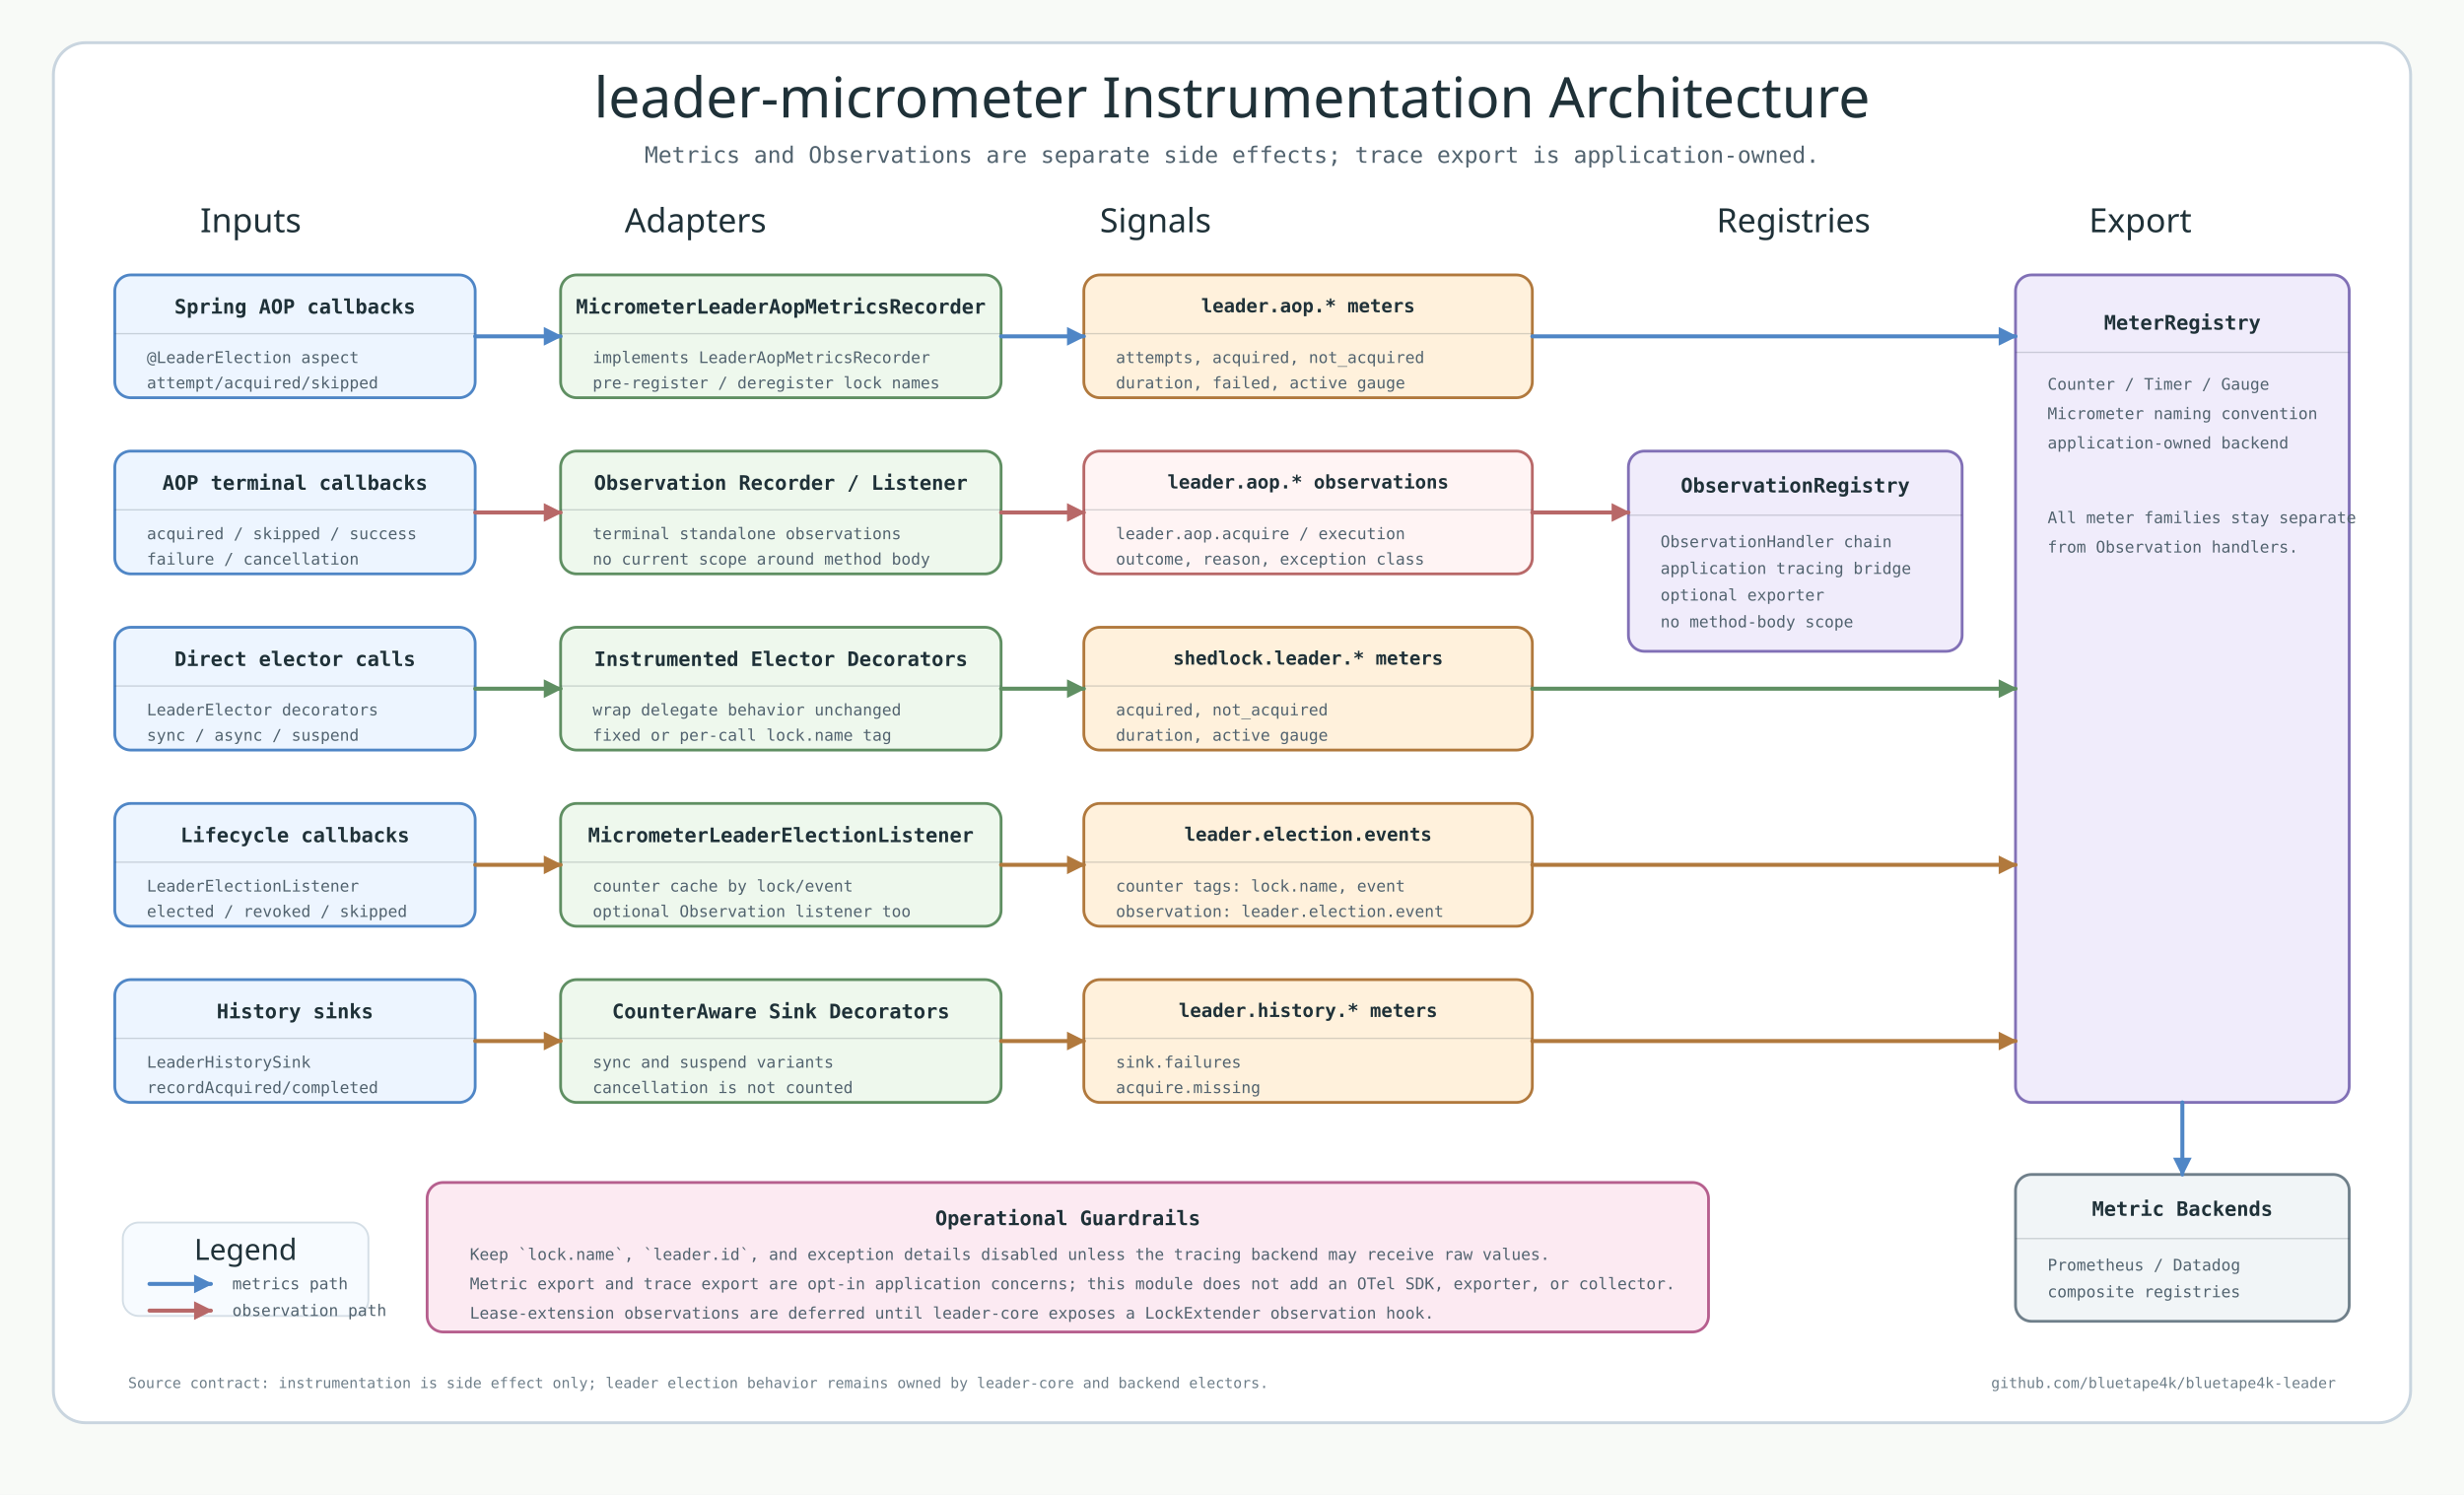
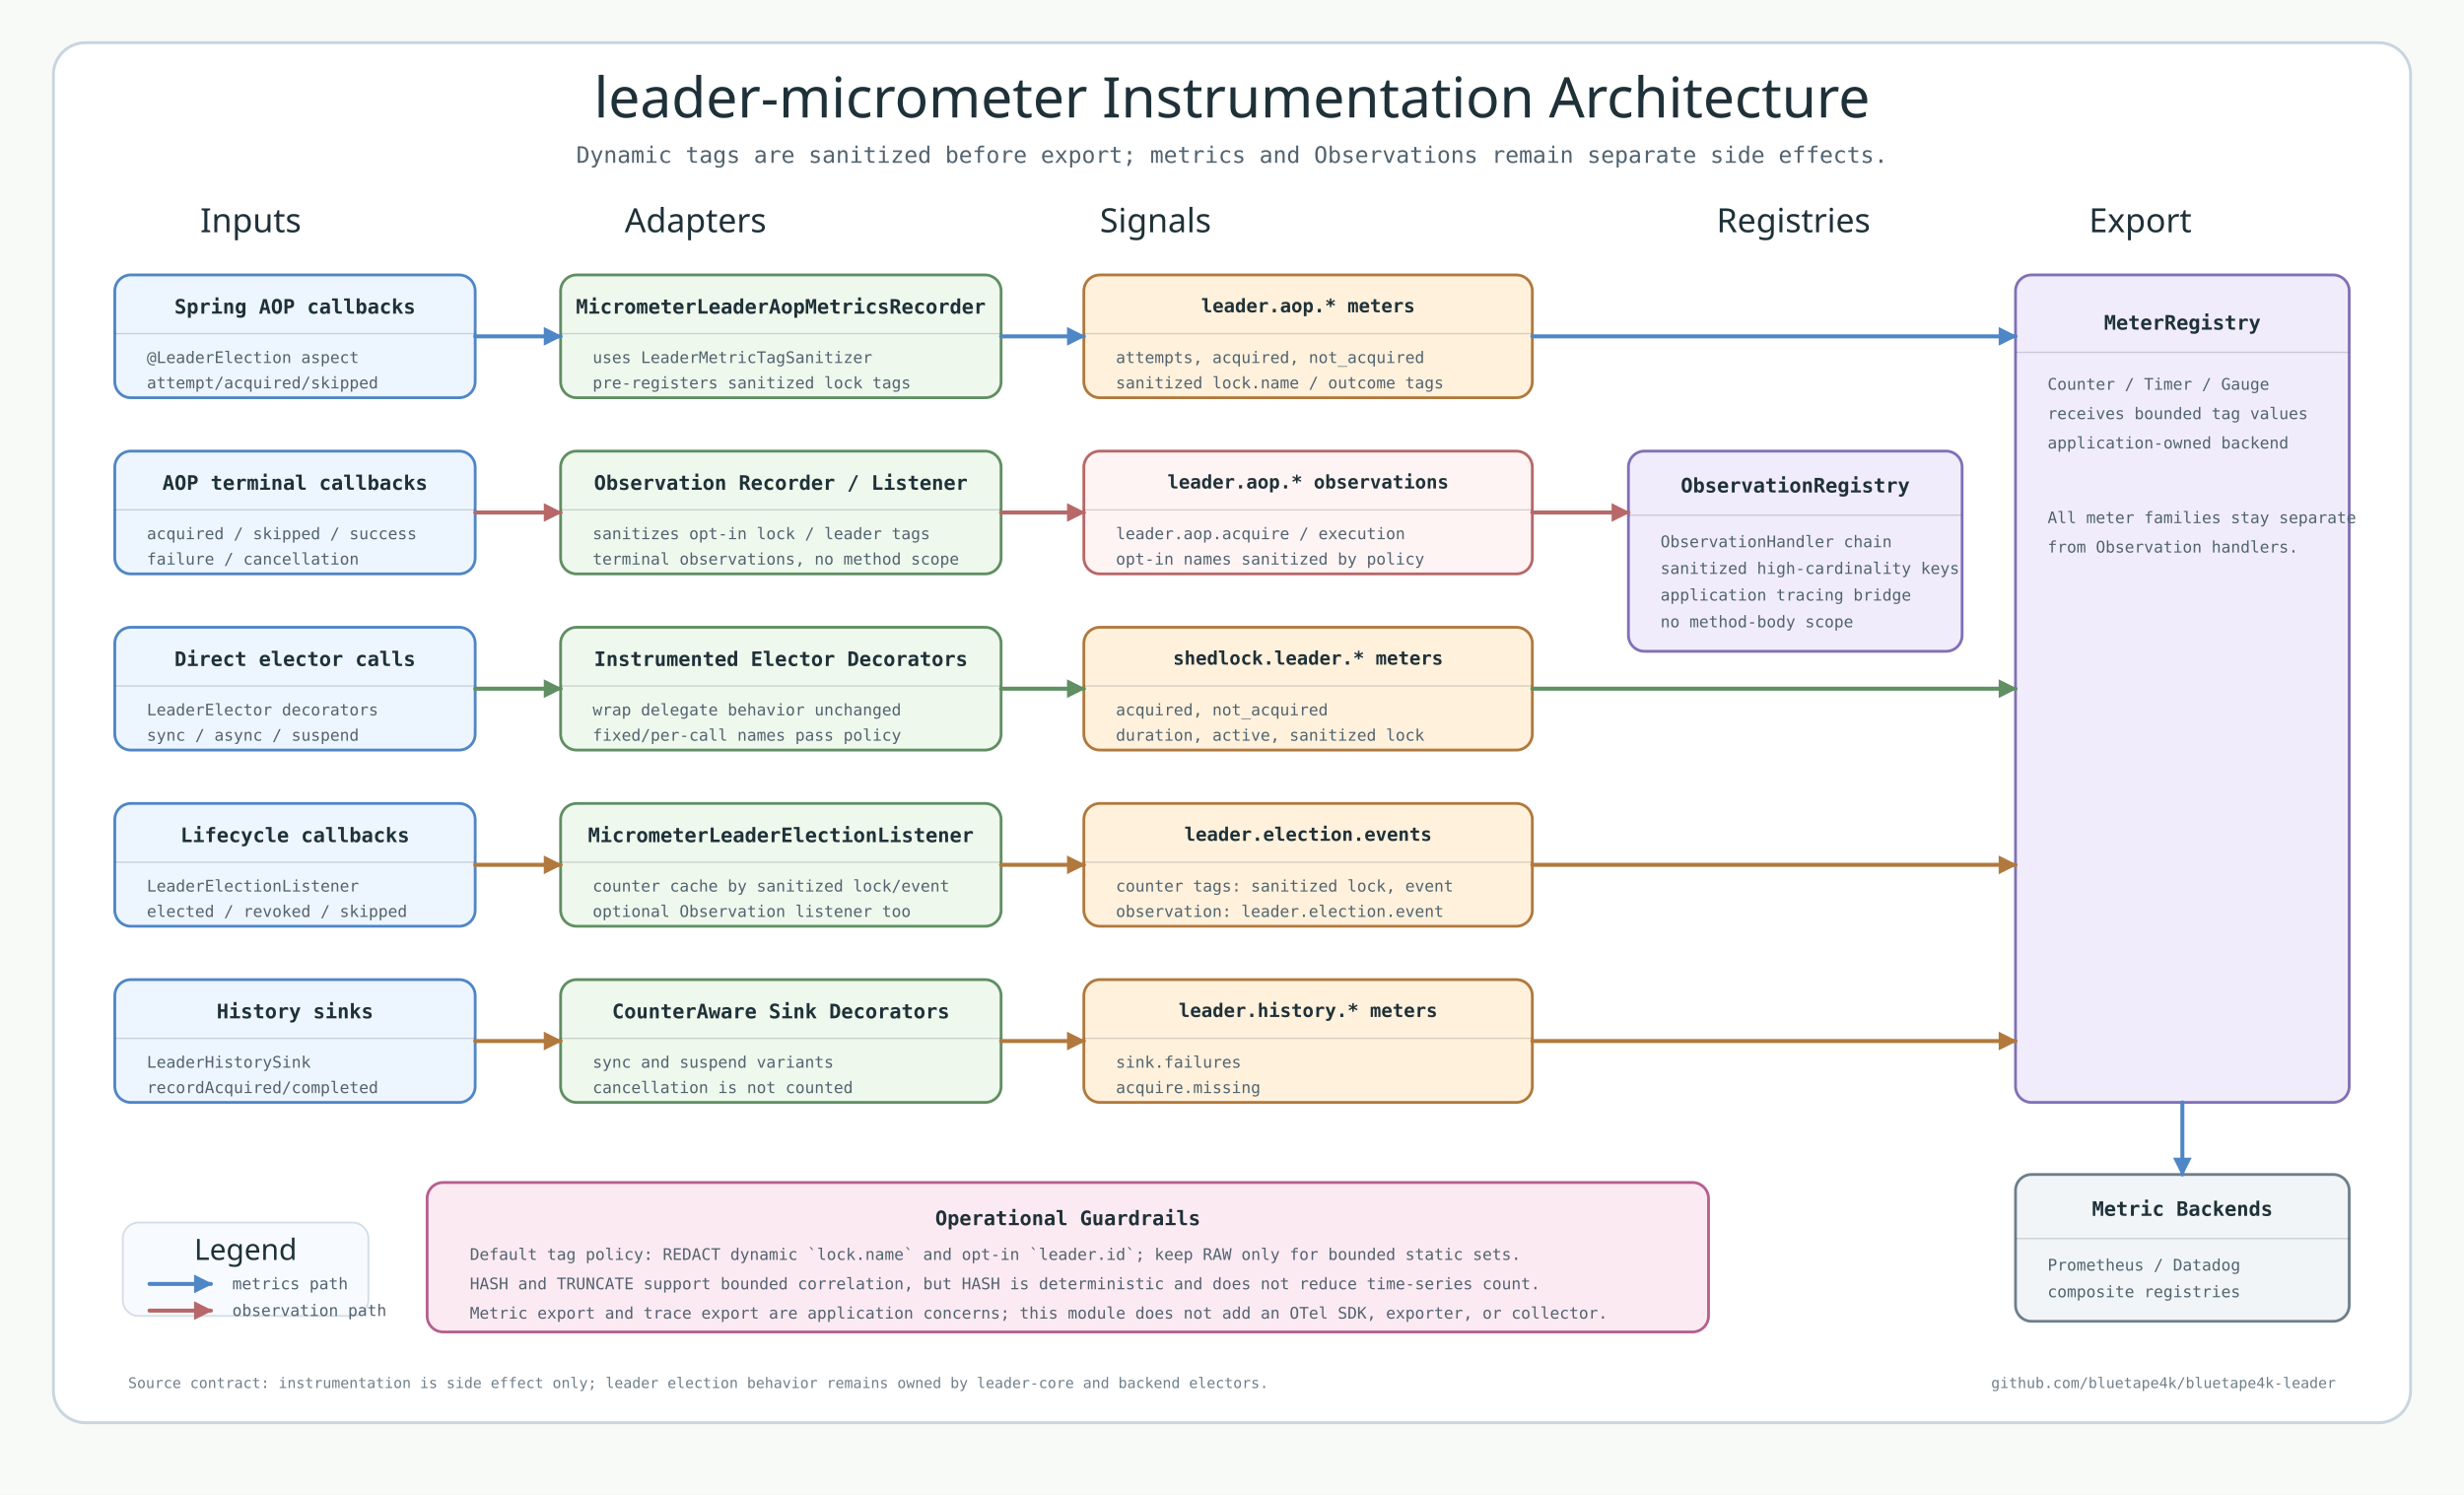
<svg xmlns="http://www.w3.org/2000/svg" width="1846" height="1120" viewBox="0 0 1846 1120" role="img" aria-labelledby="title desc">
  <defs>
    <marker markerUnits="userSpaceOnUse" id="arrow-blue" viewBox="0 0 10 10" markerWidth="14" markerHeight="14" refX="9" refY="5" orient="auto">
      <path d="M 0 0 L 10 5 L 0 10 Z" fill="#4f86c6" stroke="#4f86c6" stroke-width="0" stroke-dasharray="none" style="stroke-dasharray:none!important" />
    </marker>
    <marker markerUnits="userSpaceOnUse" id="arrow-green" viewBox="0 0 10 10" markerWidth="14" markerHeight="14" refX="9" refY="5" orient="auto">
      <path d="M 0 0 L 10 5 L 0 10 Z" fill="#5f8f62" stroke="#5f8f62" stroke-width="0" stroke-dasharray="none" style="stroke-dasharray:none!important" />
    </marker>
    <marker markerUnits="userSpaceOnUse" id="arrow-amber" viewBox="0 0 10 10" markerWidth="14" markerHeight="14" refX="9" refY="5" orient="auto">
      <path d="M 0 0 L 10 5 L 0 10 Z" fill="#b1793d" stroke="#b1793d" stroke-width="0" stroke-dasharray="none" style="stroke-dasharray:none!important" />
    </marker>
    <marker markerUnits="userSpaceOnUse" id="arrow-rose" viewBox="0 0 10 10" markerWidth="14" markerHeight="14" refX="9" refY="5" orient="auto">
      <path d="M 0 0 L 10 5 L 0 10 Z" fill="#b86868" stroke="#b86868" stroke-width="0" stroke-dasharray="none" style="stroke-dasharray:none!important" />
    </marker>
    <marker markerUnits="userSpaceOnUse" id="arrow-slate" viewBox="0 0 10 10" markerWidth="12" markerHeight="12" refX="9" refY="5" orient="auto">
      <path d="M 0 0 L 10 5 L 0 10 Z" fill="#6f7f8a" stroke="#6f7f8a" stroke-width="0" stroke-dasharray="none" style="stroke-dasharray:none!important" />
    </marker>
    <style>
      text { letter-spacing: 0; }
      .canvas { fill: #f8faf7; }
      .frame { fill: #ffffff; stroke: #c9d5df; stroke-width: 2.2; rx: 24; }
      .title { font-family: "Architects Daughter", "Comic Mono", sans-serif; font-size: 42px; fill: #1f3138; font-weight: 400; }
      .subtitle { font-family: "Comic Mono", "Architects Daughter", monospace; font-size: 17px; fill: #52636f; }
      .lane-title { font-family: "Architects Daughter", "Comic Mono", sans-serif; font-size: 25px; fill: #1f3138; font-weight: 400; }
      .section-title { font-family: "Architects Daughter", "Comic Mono", sans-serif; font-size: 22px; fill: #1f3138; font-weight: 400; }
      .card { stroke-width: 2.1; rx: 12; }
      .input { fill: #edf5ff; stroke: #4f86c6; }
      .adapter { fill: #eef8ed; stroke: #5f8f62; }
      .meter { fill: #fff1dc; stroke: #b1793d; }
      .observation { fill: #fff4f4; stroke: #b86868; }
      .registry { fill: #f0ecfb; stroke: #8170b6; }
      .export { fill: #f1f5f7; stroke: #6f7f8a; }
      .guard { fill: #fceaf2; stroke: #b65f8e; }
      .card-title { font-family: "Comic Mono", "Architects Daughter", monospace; font-size: 15px; fill: #1f3138; font-weight: 700; }
      .small-title { font-family: "Comic Mono", "Architects Daughter", monospace; font-size: 14px; fill: #1f3138; font-weight: 700; }
      .body { font-family: "Comic Mono", "Architects Daughter", monospace; font-size: 12px; fill: #52636f; }
      .caption { font-family: "Comic Mono", "Architects Daughter", monospace; font-size: 11px; fill: #6f7f8a; }
      .legend { font-family: "Comic Mono", "Architects Daughter", monospace; font-size: 12px; fill: #52636f; }
      .route-blue { fill: none; stroke: #4f86c6; stroke-width: 3; stroke-linecap: round; stroke-linejoin: round; marker-end: url(#arrow-blue); }
      .route-green { fill: none; stroke: #5f8f62; stroke-width: 3; stroke-linecap: round; stroke-linejoin: round; marker-end: url(#arrow-green); }
      .route-amber { fill: none; stroke: #b1793d; stroke-width: 3; stroke-linecap: round; stroke-linejoin: round; marker-end: url(#arrow-amber); }
      .route-rose { fill: none; stroke: #b86868; stroke-width: 3; stroke-linecap: round; stroke-linejoin: round; marker-end: url(#arrow-rose); }
      .route-slate { fill: none; stroke: #6f7f8a; stroke-width: 2.6; stroke-linecap: round; stroke-linejoin: round; stroke-dasharray: 10 8; marker-end: url(#arrow-slate); }
      .sep { stroke: rgba(31, 49, 56, 0.18); stroke-width: 1; }
      .flow-label { fill: #ffffff; stroke: #d4dee6; stroke-width: 1.2; rx: 8; }
    </style>
  </defs>
  <rect class="canvas" width="1846" height="1120" />
  <rect class="frame" x="40" y="32" width="1766" height="1034" />
  <text class="title" x="923" y="88" text-anchor="middle">leader-micrometer Instrumentation Architecture</text>
-   <text class="subtitle" x="923" y="122" text-anchor="middle">Metrics and Observations are separate side effects; trace export is application-owned.</text>
+   <text class="subtitle" x="923" y="122" text-anchor="middle">Dynamic tags are sanitized before export; metrics and Observations remain separate side effects.</text>
  <text class="lane-title" x="150" y="174">Inputs</text>
  <text class="lane-title" x="468" y="174">Adapters</text>
  <text class="lane-title" x="824" y="174">Signals</text>
  <text class="lane-title" x="1286" y="174">Registries</text>
  <text class="lane-title" x="1565" y="174">Export</text>
  <g id="inputs">
    <rect class="card input" x="86" y="206" width="270" height="92" />
    <text class="card-title" x="221" y="235" text-anchor="middle">Spring AOP callbacks</text>
    <line class="sep" x1="86" y1="250" x2="356" y2="250" />
    <text class="body" x="110" y="272">@LeaderElection aspect</text>
    <text class="body" x="110" y="291">attempt/acquired/skipped</text>
    <rect class="card input" x="86" y="338" width="270" height="92" />
    <text class="card-title" x="221" y="367" text-anchor="middle">AOP terminal callbacks</text>
    <line class="sep" x1="86" y1="382" x2="356" y2="382" />
    <text class="body" x="110" y="404">acquired / skipped / success</text>
    <text class="body" x="110" y="423">failure / cancellation</text>
    <rect class="card input" x="86" y="470" width="270" height="92" />
    <text class="card-title" x="221" y="499" text-anchor="middle">Direct elector calls</text>
    <line class="sep" x1="86" y1="514" x2="356" y2="514" />
    <text class="body" x="110" y="536">LeaderElector decorators</text>
    <text class="body" x="110" y="555">sync / async / suspend</text>
    <rect class="card input" x="86" y="602" width="270" height="92" />
    <text class="card-title" x="221" y="631" text-anchor="middle">Lifecycle callbacks</text>
    <line class="sep" x1="86" y1="646" x2="356" y2="646" />
    <text class="body" x="110" y="668">LeaderElectionListener</text>
    <text class="body" x="110" y="687">elected / revoked / skipped</text>
    <rect class="card input" x="86" y="734" width="270" height="92" />
    <text class="card-title" x="221" y="763" text-anchor="middle">History sinks</text>
    <line class="sep" x1="86" y1="778" x2="356" y2="778" />
    <text class="body" x="110" y="800">LeaderHistorySink</text>
    <text class="body" x="110" y="819">recordAcquired/completed</text>
  </g>
  <g id="adapters">
    <rect class="card adapter" x="420" y="206" width="330" height="92" />
    <text class="card-title" x="585" y="235" text-anchor="middle">MicrometerLeaderAopMetricsRecorder</text>
    <line class="sep" x1="420" y1="250" x2="750" y2="250" />
-     <text class="body" x="444" y="272">implements LeaderAopMetricsRecorder</text>
-     <text class="body" x="444" y="291">pre-register / deregister lock names</text>
+     <text class="body" x="444" y="272">uses LeaderMetricTagSanitizer</text>
+     <text class="body" x="444" y="291">pre-registers sanitized lock tags</text>
    <rect class="card adapter" x="420" y="338" width="330" height="92" />
    <text class="card-title" x="585" y="367" text-anchor="middle">Observation Recorder / Listener</text>
    <line class="sep" x1="420" y1="382" x2="750" y2="382" />
-     <text class="body" x="444" y="404">terminal standalone observations</text>
-     <text class="body" x="444" y="423">no current scope around method body</text>
+     <text class="body" x="444" y="404">sanitizes opt-in lock / leader tags</text>
+     <text class="body" x="444" y="423">terminal observations, no method scope</text>
    <rect class="card adapter" x="420" y="470" width="330" height="92" />
    <text class="card-title" x="585" y="499" text-anchor="middle">Instrumented Elector Decorators</text>
    <line class="sep" x1="420" y1="514" x2="750" y2="514" />
    <text class="body" x="444" y="536">wrap delegate behavior unchanged</text>
-     <text class="body" x="444" y="555">fixed or per-call lock.name tag</text>
+     <text class="body" x="444" y="555">fixed/per-call names pass policy</text>
    <rect class="card adapter" x="420" y="602" width="330" height="92" />
    <text class="card-title" x="585" y="631" text-anchor="middle">MicrometerLeaderElectionListener</text>
    <line class="sep" x1="420" y1="646" x2="750" y2="646" />
-     <text class="body" x="444" y="668">counter cache by lock/event</text>
+     <text class="body" x="444" y="668">counter cache by sanitized lock/event</text>
    <text class="body" x="444" y="687">optional Observation listener too</text>
    <rect class="card adapter" x="420" y="734" width="330" height="92" />
    <text class="card-title" x="585" y="763" text-anchor="middle">CounterAware Sink Decorators</text>
    <line class="sep" x1="420" y1="778" x2="750" y2="778" />
    <text class="body" x="444" y="800">sync and suspend variants</text>
    <text class="body" x="444" y="819">cancellation is not counted</text>
  </g>
  <g id="signals">
    <rect class="card meter" x="812" y="206" width="336" height="92" />
    <text class="small-title" x="980" y="234" text-anchor="middle">leader.aop.* meters</text>
    <line class="sep" x1="812" y1="250" x2="1148" y2="250" />
    <text class="body" x="836" y="272">attempts, acquired, not_acquired</text>
-     <text class="body" x="836" y="291">duration, failed, active gauge</text>
+     <text class="body" x="836" y="291">sanitized lock.name / outcome tags</text>
    <rect class="card observation" x="812" y="338" width="336" height="92" />
    <text class="small-title" x="980" y="366" text-anchor="middle">leader.aop.* observations</text>
    <line class="sep" x1="812" y1="382" x2="1148" y2="382" />
    <text class="body" x="836" y="404">leader.aop.acquire / execution</text>
-     <text class="body" x="836" y="423">outcome, reason, exception class</text>
+     <text class="body" x="836" y="423">opt-in names sanitized by policy</text>
    <rect class="card meter" x="812" y="470" width="336" height="92" />
    <text class="small-title" x="980" y="498" text-anchor="middle">shedlock.leader.* meters</text>
    <line class="sep" x1="812" y1="514" x2="1148" y2="514" />
    <text class="body" x="836" y="536">acquired, not_acquired</text>
-     <text class="body" x="836" y="555">duration, active gauge</text>
+     <text class="body" x="836" y="555">duration, active, sanitized lock</text>
    <rect class="card meter" x="812" y="602" width="336" height="92" />
    <text class="small-title" x="980" y="630" text-anchor="middle">leader.election.events</text>
    <line class="sep" x1="812" y1="646" x2="1148" y2="646" />
-     <text class="body" x="836" y="668">counter tags: lock.name, event</text>
+     <text class="body" x="836" y="668">counter tags: sanitized lock, event</text>
    <text class="body" x="836" y="687">observation: leader.election.event</text>
    <rect class="card meter" x="812" y="734" width="336" height="92" />
    <text class="small-title" x="980" y="762" text-anchor="middle">leader.history.* meters</text>
    <line class="sep" x1="812" y1="778" x2="1148" y2="778" />
    <text class="body" x="836" y="800">sink.failures</text>
    <text class="body" x="836" y="819">acquire.missing</text>
  </g>
  <g id="registry">
    <rect class="card registry" x="1510" y="206" width="250" height="620" />
    <text class="card-title" x="1635" y="247" text-anchor="middle">MeterRegistry</text>
    <line class="sep" x1="1510" y1="264" x2="1760" y2="264" />
    <text class="body" x="1534" y="292">Counter / Timer / Gauge</text>
-     <text class="body" x="1534" y="314">Micrometer naming convention</text>
+     <text class="body" x="1534" y="314">receives bounded tag values</text>
    <text class="body" x="1534" y="336">application-owned backend</text>
    <text class="body" x="1534" y="392">All meter families stay separate</text>
    <text class="body" x="1534" y="414">from Observation handlers.</text>
    <rect class="card registry" x="1220" y="338" width="250" height="150" />
    <text class="card-title" x="1345" y="369" text-anchor="middle">ObservationRegistry</text>
    <line class="sep" x1="1220" y1="386" x2="1470" y2="386" />
    <text class="body" x="1244" y="410">ObservationHandler chain</text>
-     <text class="body" x="1244" y="430">application tracing bridge</text>
-     <text class="body" x="1244" y="450">optional exporter</text>
+     <text class="body" x="1244" y="430">sanitized high-cardinality keys</text>
+     <text class="body" x="1244" y="450">application tracing bridge</text>
    <text class="body" x="1244" y="470">no method-body scope</text>
    <rect class="card export" x="1510" y="880" width="250" height="110" />
    <text class="card-title" x="1635" y="911" text-anchor="middle">Metric Backends</text>
    <line class="sep" x1="1510" y1="928" x2="1760" y2="928" />
    <text class="body" x="1534" y="952">Prometheus / Datadog</text>
    <text class="body" x="1534" y="972">composite registries</text>
  </g>
  <g id="guards">
    <rect class="card guard" x="320" y="886" width="960" height="112" />
    <text class="card-title" x="800" y="918" text-anchor="middle">Operational Guardrails</text>
-     <text class="body" x="352" y="944">Keep `lock.name`, `leader.id`, and exception details disabled unless the tracing backend may receive raw values.</text>
-     <text class="body" x="352" y="966">Metric export and trace export are opt-in application concerns; this module does not add an OTel SDK, exporter, or collector.</text>
-     <text class="body" x="352" y="988">Lease-extension observations are deferred until leader-core exposes a LockExtender observation hook.</text>
+     <text class="body" x="352" y="944">Default tag policy: REDACT dynamic `lock.name` and opt-in `leader.id`; keep RAW only for bounded static sets.</text>
+     <text class="body" x="352" y="966">HASH and TRUNCATE support bounded correlation, but HASH is deterministic and does not reduce time-series count.</text>
+     <text class="body" x="352" y="988">Metric export and trace export are application concerns; this module does not add an OTel SDK, exporter, or collector.</text>
  </g>
  <path class="route route-blue" d="M 356 252 L 420 252" />
  <path class="route route-rose" d="M 356 384 L 420 384" />
  <path class="route route-green" d="M 356 516 L 420 516" />
  <path class="route route-amber" d="M 356 648 L 420 648" />
  <path class="route route-amber" d="M 356 780 L 420 780" />
  <path class="route route-blue" d="M 750 252 L 812 252" />
  <path class="route route-rose" d="M 750 384 L 812 384" />
  <path class="route route-green" d="M 750 516 L 812 516" />
  <path class="route route-amber" d="M 750 648 L 812 648" />
  <path class="route route-amber" d="M 750 780 L 812 780" />
  <path class="route route-blue" d="M 1148 252 L 1510 252" />
  <path class="route route-rose" d="M 1148 384 L 1220 384" />
  <path class="route route-green" d="M 1148 516 L 1510 516" />
  <path class="route route-amber" d="M 1148 648 L 1510 648" />
  <path class="route route-amber" d="M 1148 780 L 1510 780" />
  <path class="route route-blue" d="M 1635 826 L 1635 880" />
  <g id="legend">
    <rect x="92" y="916" width="184" height="70" rx="12" fill="#f7fbff" stroke="#d4dee6" stroke-width="1.4" />
    <text class="section-title" x="184" y="944" text-anchor="middle">Legend</text>
    <line x1="112" y1="962" x2="158" y2="962" class="route route-blue" />
    <text class="legend" x="174" y="966">metrics path</text>
    <line x1="112" y1="982" x2="158" y2="982" class="route route-rose" />
    <text class="legend" x="174" y="986">observation path</text>
  </g>
  <text class="caption" x="96" y="1040">Source contract: instrumentation is side effect only; leader election behavior remains owned by leader-core and backend electors.</text>
  <text class="caption" x="1750" y="1040" text-anchor="end">github.com/bluetape4k/bluetape4k-leader</text>
</svg>
